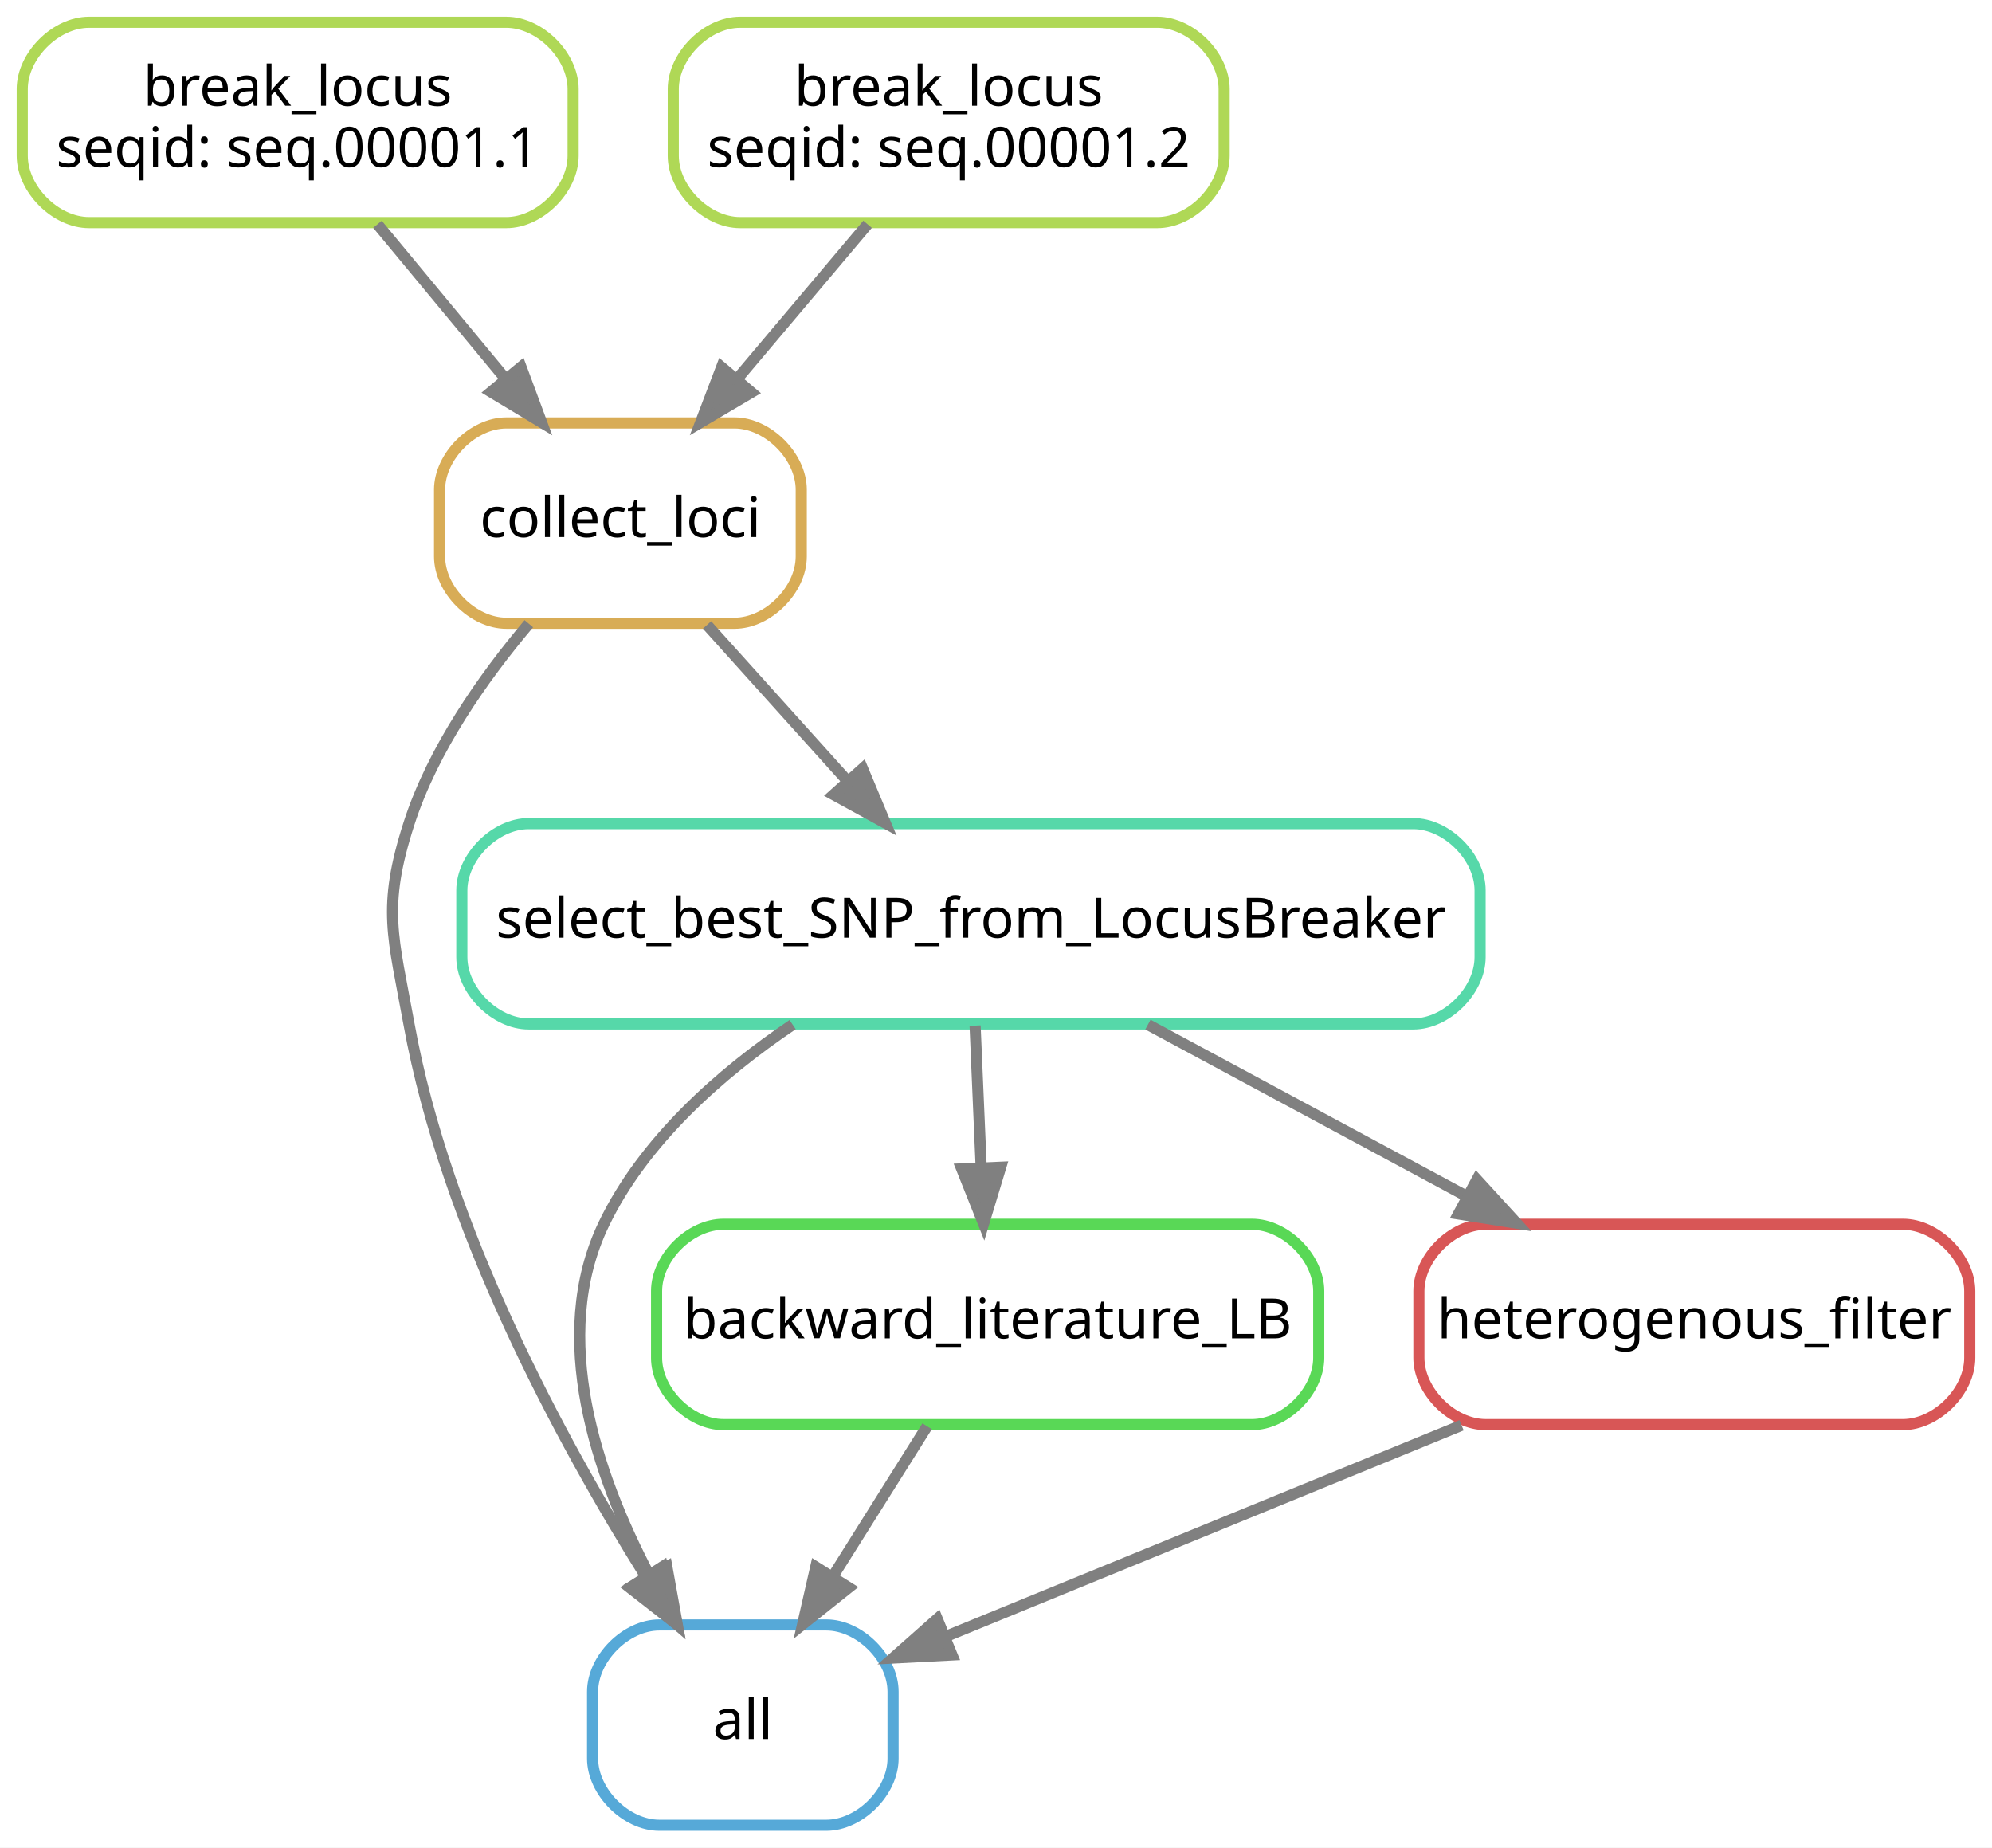
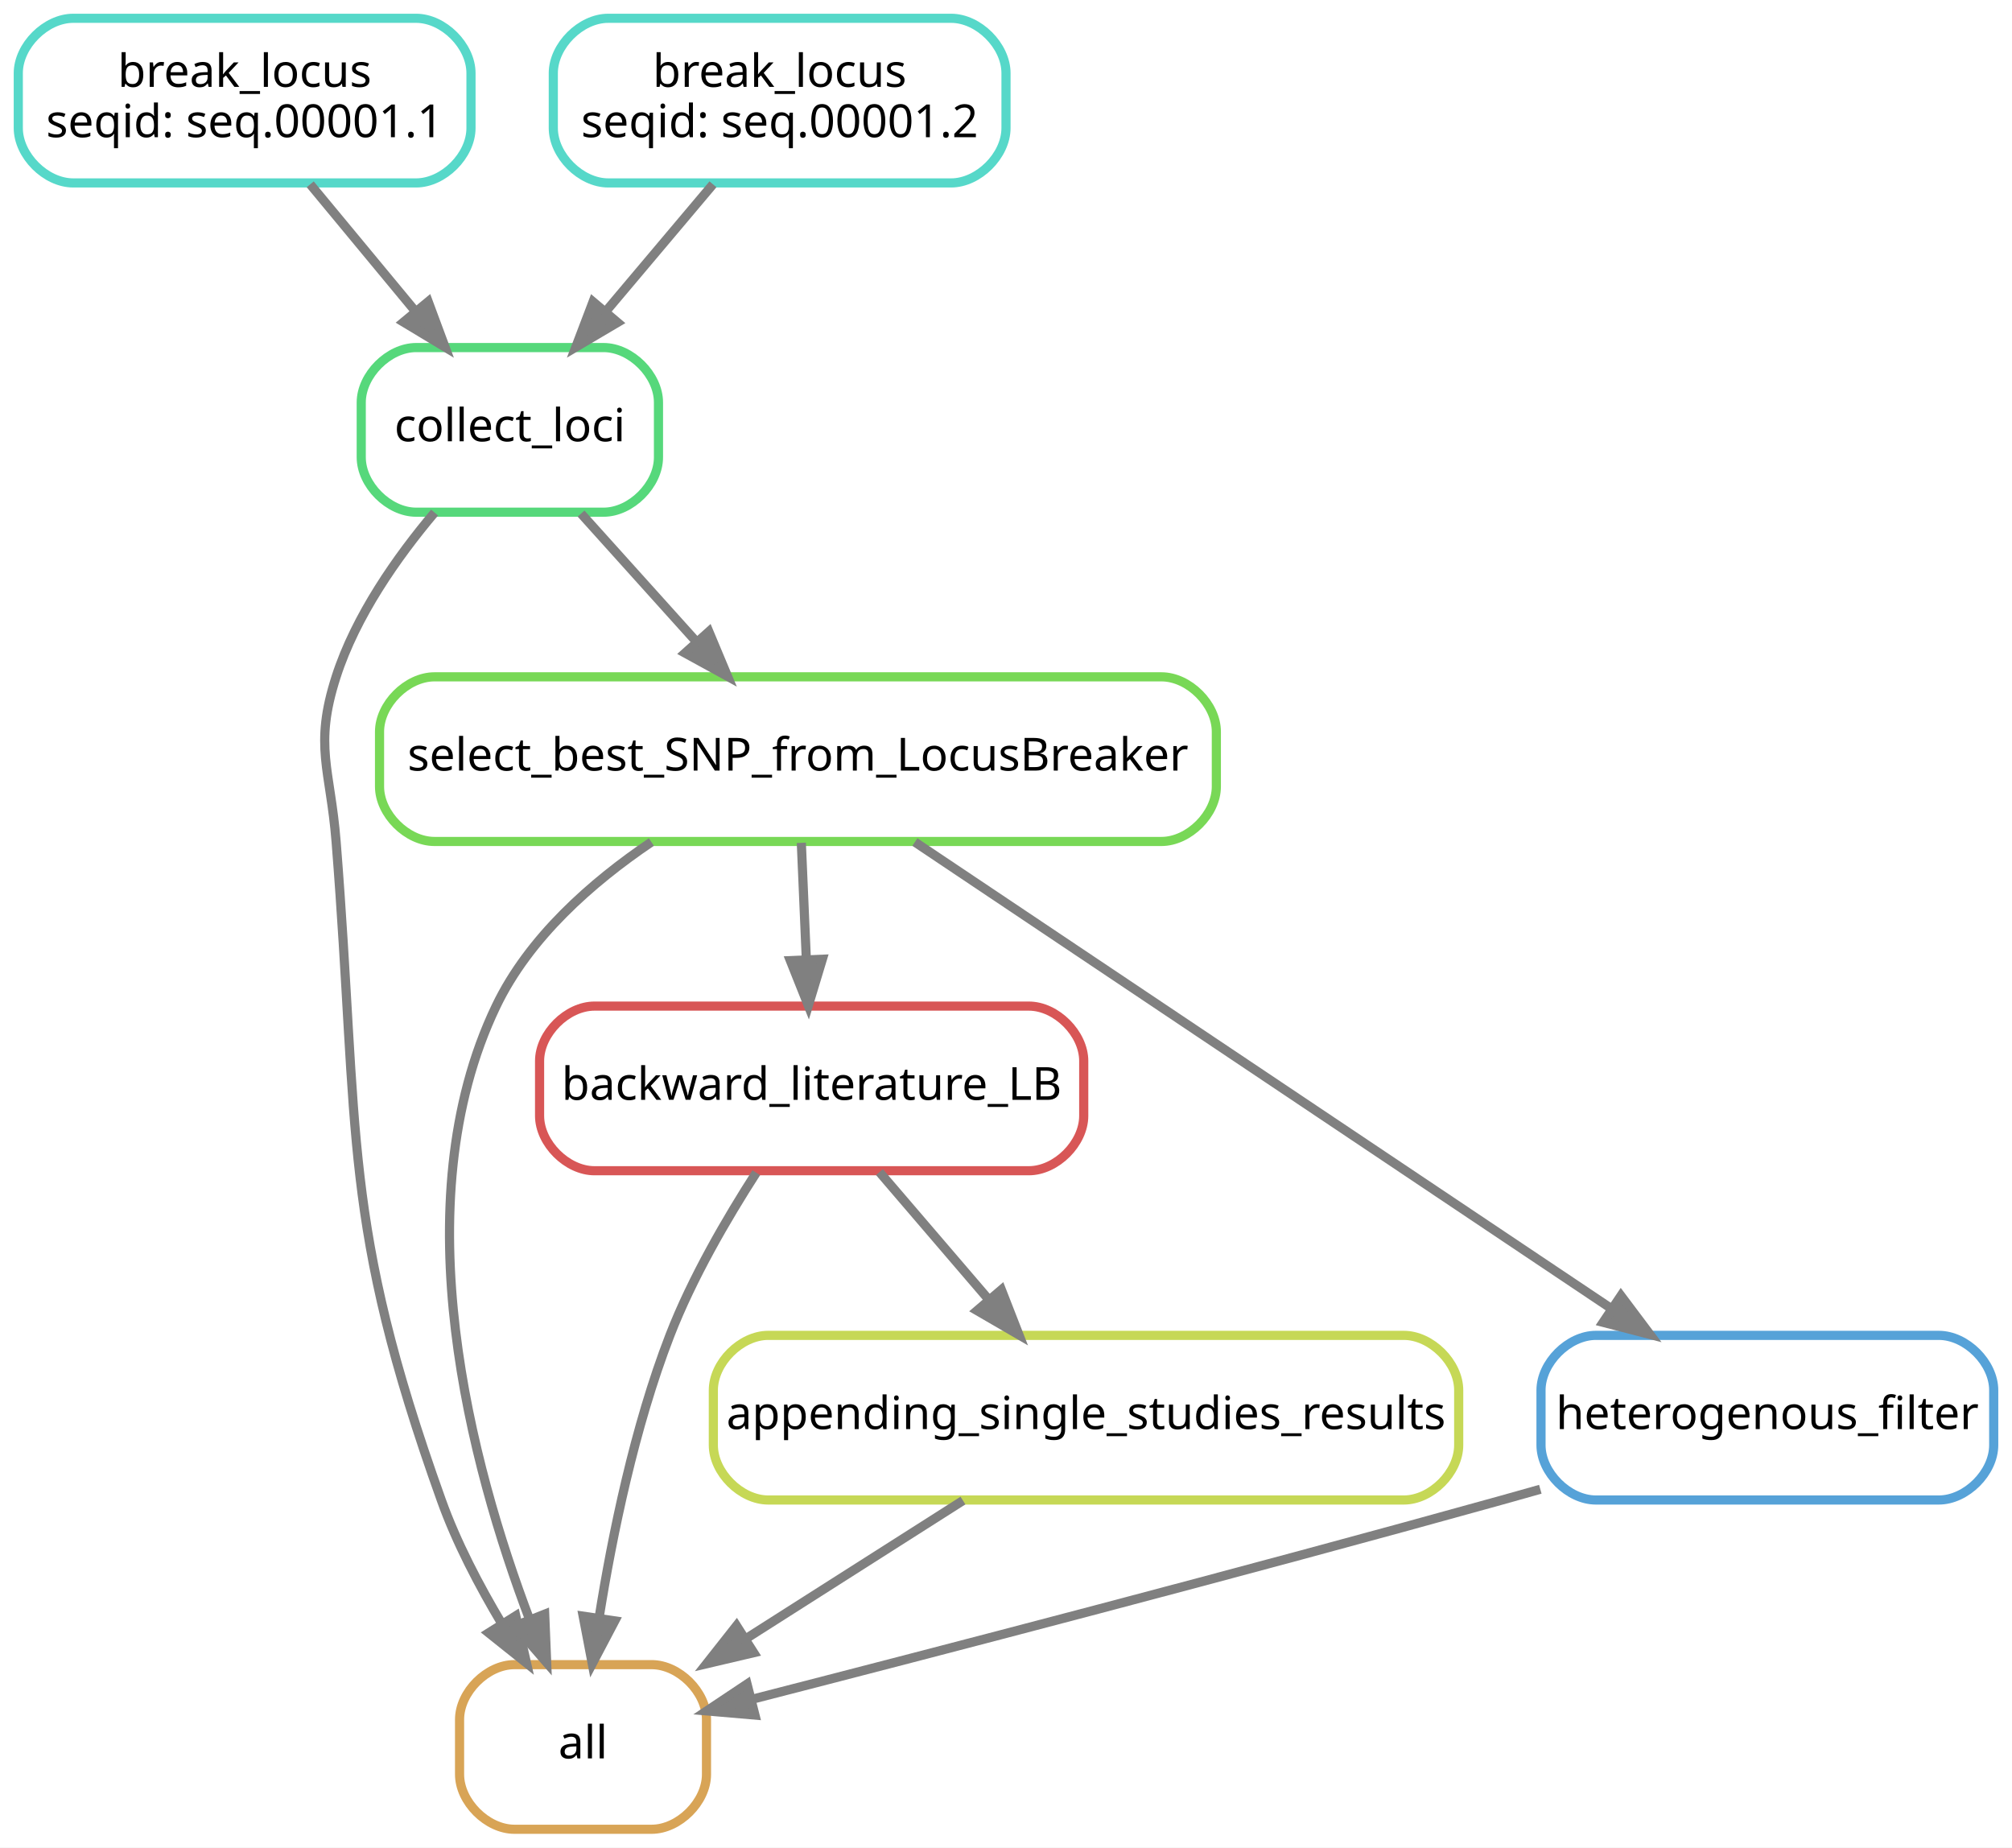
- <svg xmlns="http://www.w3.org/2000/svg" width="358pt" height="332pt" viewBox="0.00 0.00 358.00 332.00">
-   <g id="graph0" class="graph" transform="scale(1 1) rotate(0) translate(4 328)">
-     <polygon fill="white" stroke="transparent" points="-4,4 -4,-328 354,-328 354,4 -4,4" />
+ <svg xmlns="http://www.w3.org/2000/svg" width="440pt" height="404pt" viewBox="0.00 0.00 440.00 404.00">
+   <g id="graph0" class="graph" transform="scale(1 1) rotate(0) translate(4 400)">
+     <polygon fill="white" stroke="transparent" points="-4,4 -4,-400 436,-400 436,4 -4,4" />
    <g id="node1" class="node">
-       <path fill="none" stroke="#56a9d8" stroke-width="2" d="M144.5,-36C144.5,-36 114.5,-36 114.5,-36 108.5,-36 102.5,-30 102.5,-24 102.5,-24 102.5,-12 102.5,-12 102.5,-6 108.5,0 114.5,0 114.5,0 144.5,0 144.5,0 150.5,0 156.5,-6 156.5,-12 156.5,-12 156.5,-24 156.5,-24 156.5,-30 150.5,-36 144.5,-36" />
-       <text text-anchor="middle" x="129.5" y="-15.5" font-family="sans" font-size="10.00">all</text>
+       <path fill="none" stroke="#d8a456" stroke-width="2" d="M138.5,-36C138.5,-36 108.5,-36 108.5,-36 102.5,-36 96.5,-30 96.5,-24 96.5,-24 96.5,-12 96.5,-12 96.5,-6 102.5,0 108.5,0 108.5,0 138.5,0 138.5,0 144.5,0 150.5,-6 150.5,-12 150.5,-12 150.5,-24 150.5,-24 150.5,-30 144.5,-36 138.5,-36" />
+       <text text-anchor="middle" x="123.5" y="-15.5" font-family="sans" font-size="10.00">all</text>
    </g>
    <g id="node2" class="node">
-       <path fill="none" stroke="#d8ac56" stroke-width="2" d="M128,-252C128,-252 87,-252 87,-252 81,-252 75,-246 75,-240 75,-240 75,-228 75,-228 75,-222 81,-216 87,-216 87,-216 128,-216 128,-216 134,-216 140,-222 140,-228 140,-228 140,-240 140,-240 140,-246 134,-252 128,-252" />
-       <text text-anchor="middle" x="107.5" y="-231.5" font-family="sans" font-size="10.00">collect_loci</text>
+       <path fill="none" stroke="#56d87b" stroke-width="2" d="M128,-324C128,-324 87,-324 87,-324 81,-324 75,-318 75,-312 75,-312 75,-300 75,-300 75,-294 81,-288 87,-288 87,-288 128,-288 128,-288 134,-288 140,-294 140,-300 140,-300 140,-312 140,-312 140,-318 134,-324 128,-324" />
+       <text text-anchor="middle" x="107.5" y="-303.5" font-family="sans" font-size="10.00">collect_loci</text>
    </g>
    <g id="edge1" class="edge">
-       <path fill="none" stroke="grey" stroke-width="2" d="M91.04,-215.92C82.85,-206.22 73.8,-193.37 69.5,-180 64.6,-164.77 66.65,-159.74 69.5,-144 76.16,-107.25 96.8,-69.12 112.01,-44.79" />
-       <polygon fill="grey" stroke="grey" stroke-width="2" points="115.09,-46.48 117.54,-36.17 109.19,-42.7 115.09,-46.48" />
+       <path fill="none" stroke="grey" stroke-width="2" d="M91.04,-287.92C82.85,-278.22 73.8,-265.37 69.5,-252 64.6,-236.77 68.23,-231.95 69.5,-216 74.63,-151.39 70.65,-133.02 92.5,-72 95.82,-62.71 100.8,-53.22 105.79,-44.87" />
+       <polygon fill="grey" stroke="grey" stroke-width="2" points="108.79,-46.67 111.14,-36.34 102.86,-42.95 108.79,-46.67" />
    </g>
    <g id="node5" class="node">
-       <path fill="none" stroke="#56d8a9" stroke-width="2" d="M250,-180C250,-180 91,-180 91,-180 85,-180 79,-174 79,-168 79,-168 79,-156 79,-156 79,-150 85,-144 91,-144 91,-144 250,-144 250,-144 256,-144 262,-150 262,-156 262,-156 262,-168 262,-168 262,-174 256,-180 250,-180" />
-       <text text-anchor="middle" x="170.5" y="-159.5" font-family="sans" font-size="10.00">select_best_SNP_from_LocusBreaker</text>
+       <path fill="none" stroke="#78d856" stroke-width="2" d="M250,-252C250,-252 91,-252 91,-252 85,-252 79,-246 79,-240 79,-240 79,-228 79,-228 79,-222 85,-216 91,-216 91,-216 250,-216 250,-216 256,-216 262,-222 262,-228 262,-228 262,-240 262,-240 262,-246 256,-252 250,-252" />
+       <text text-anchor="middle" x="170.5" y="-231.5" font-family="sans" font-size="10.00">select_best_SNP_from_LocusBreaker</text>
+     </g>
+     <g id="edge8" class="edge">
+       <path fill="none" stroke="grey" stroke-width="2" d="M123.07,-287.7C130.7,-279.22 140.02,-268.86 148.38,-259.58" />
+       <polygon fill="grey" stroke="grey" stroke-width="2" points="151.02,-261.88 155.11,-252.1 145.81,-257.2 151.02,-261.88" />
+     </g>
+     <g id="node3" class="node">
+       <path fill="none" stroke="#56d8c9" stroke-width="2" d="M87,-396C87,-396 12,-396 12,-396 6,-396 0,-390 0,-384 0,-384 0,-372 0,-372 0,-366 6,-360 12,-360 12,-360 87,-360 87,-360 93,-360 99,-366 99,-372 99,-372 99,-384 99,-384 99,-390 93,-396 87,-396" />
+       <text text-anchor="middle" x="49.5" y="-381" font-family="sans" font-size="10.00">break_locus</text>
+       <text text-anchor="middle" x="49.5" y="-370" font-family="sans" font-size="10.00">seqid: seq.00001.1</text>
+     </g>
+     <g id="edge6" class="edge">
+       <path fill="none" stroke="grey" stroke-width="2" d="M63.84,-359.7C70.79,-351.3 79.27,-341.07 86.9,-331.86" />
+       <polygon fill="grey" stroke="grey" stroke-width="2" points="89.64,-334.04 93.33,-324.1 84.25,-329.57 89.64,-334.04" />
+     </g>
+     <g id="node4" class="node">
+       <path fill="none" stroke="#56d8c9" stroke-width="2" d="M204,-396C204,-396 129,-396 129,-396 123,-396 117,-390 117,-384 117,-384 117,-372 117,-372 117,-366 123,-360 129,-360 129,-360 204,-360 204,-360 210,-360 216,-366 216,-372 216,-372 216,-384 216,-384 216,-390 210,-396 204,-396" />
+       <text text-anchor="middle" x="166.5" y="-381" font-family="sans" font-size="10.00">break_locus</text>
+       <text text-anchor="middle" x="166.5" y="-370" font-family="sans" font-size="10.00">seqid: seq.00001.2</text>
    </g>
    <g id="edge7" class="edge">
-       <path fill="none" stroke="grey" stroke-width="2" d="M123.07,-215.7C130.7,-207.22 140.02,-196.86 148.38,-187.58" />
-       <polygon fill="grey" stroke="grey" stroke-width="2" points="151.02,-189.88 155.11,-180.1 145.81,-185.2 151.02,-189.88" />
+       <path fill="none" stroke="grey" stroke-width="2" d="M151.92,-359.7C144.84,-351.3 136.22,-341.07 128.45,-331.86" />
+       <polygon fill="grey" stroke="grey" stroke-width="2" points="131.04,-329.49 121.92,-324.1 125.69,-334.01 131.04,-329.49" />
    </g>
-     <g id="node3" class="node">
-       <path fill="none" stroke="#afd856" stroke-width="2" d="M87,-324C87,-324 12,-324 12,-324 6,-324 0,-318 0,-312 0,-312 0,-300 0,-300 0,-294 6,-288 12,-288 12,-288 87,-288 87,-288 93,-288 99,-294 99,-300 99,-300 99,-312 99,-312 99,-318 93,-324 87,-324" />
-       <text text-anchor="middle" x="49.5" y="-309" font-family="sans" font-size="10.00">break_locus</text>
-       <text text-anchor="middle" x="49.5" y="-298" font-family="sans" font-size="10.00">seqid: seq.00001.1</text>
+     <g id="edge2" class="edge">
+       <path fill="none" stroke="grey" stroke-width="2" d="M138.45,-215.88C125.38,-207.05 111.68,-194.97 104.5,-180 83.66,-136.53 99.21,-79.16 111.79,-45.94" />
+       <polygon fill="grey" stroke="grey" stroke-width="2" points="115.12,-47.04 115.55,-36.45 108.61,-44.46 115.12,-47.04" />
+     </g>
+     <g id="node6" class="node">
+       <path fill="none" stroke="#d85656" stroke-width="2" d="M221,-180C221,-180 126,-180 126,-180 120,-180 114,-174 114,-168 114,-168 114,-156 114,-156 114,-150 120,-144 126,-144 126,-144 221,-144 221,-144 227,-144 233,-150 233,-156 233,-156 233,-168 233,-168 233,-174 227,-180 221,-180" />
+       <text text-anchor="middle" x="173.5" y="-159.5" font-family="sans" font-size="10.00">backward_literature_LB</text>
+     </g>
+     <g id="edge9" class="edge">
+       <path fill="none" stroke="grey" stroke-width="2" d="M171.24,-215.7C171.57,-207.98 171.97,-198.71 172.34,-190.11" />
+       <polygon fill="grey" stroke="grey" stroke-width="2" points="175.84,-190.25 172.77,-180.1 168.84,-189.95 175.84,-190.25" />
+     </g>
+     <g id="node8" class="node">
+       <path fill="none" stroke="#56a2d8" stroke-width="2" d="M420,-108C420,-108 345,-108 345,-108 339,-108 333,-102 333,-96 333,-96 333,-84 333,-84 333,-78 339,-72 345,-72 345,-72 420,-72 420,-72 426,-72 432,-78 432,-84 432,-84 432,-96 432,-96 432,-102 426,-108 420,-108" />
+       <text text-anchor="middle" x="382.5" y="-87.5" font-family="sans" font-size="10.00">heterogenous_filter</text>
+     </g>
+     <g id="edge11" class="edge">
+       <path fill="none" stroke="grey" stroke-width="2" d="M196.07,-215.87C234.19,-190.34 305.98,-142.25 348.49,-113.78" />
+       <polygon fill="grey" stroke="grey" stroke-width="2" points="350.48,-116.66 356.84,-108.19 346.58,-110.85 350.48,-116.66" />
+     </g>
+     <g id="edge3" class="edge">
+       <path fill="none" stroke="grey" stroke-width="2" d="M161.39,-143.57C154.94,-133.56 147.35,-120.52 142.5,-108 134.76,-88.02 129.88,-64.23 127.02,-46.28" />
+       <polygon fill="grey" stroke="grey" stroke-width="2" points="130.45,-45.57 125.52,-36.2 123.53,-46.6 130.45,-45.57" />
+     </g>
+     <g id="node7" class="node">
+       <path fill="none" stroke="#c6d856" stroke-width="2" d="M303,-108C303,-108 164,-108 164,-108 158,-108 152,-102 152,-96 152,-96 152,-84 152,-84 152,-78 158,-72 164,-72 164,-72 303,-72 303,-72 309,-72 315,-78 315,-84 315,-84 315,-96 315,-96 315,-102 309,-108 303,-108" />
+       <text text-anchor="middle" x="233.5" y="-87.5" font-family="sans" font-size="10.00">appending_single_studies_results</text>
+     </g>
+     <g id="edge10" class="edge">
+       <path fill="none" stroke="grey" stroke-width="2" d="M188.33,-143.7C195.52,-135.3 204.3,-125.07 212.19,-115.86" />
+       <polygon fill="grey" stroke="grey" stroke-width="2" points="214.99,-117.97 218.84,-108.1 209.67,-113.42 214.99,-117.97" />
+     </g>
+     <g id="edge4" class="edge">
+       <path fill="none" stroke="grey" stroke-width="2" d="M206.59,-71.88C192.34,-62.81 174.65,-51.55 159.26,-41.76" />
+       <polygon fill="grey" stroke="grey" stroke-width="2" points="160.83,-38.61 150.51,-36.19 157.07,-44.51 160.83,-38.61" />
    </g>
    <g id="edge5" class="edge">
-       <path fill="none" stroke="grey" stroke-width="2" d="M63.84,-287.7C70.79,-279.3 79.27,-269.07 86.9,-259.86" />
-       <polygon fill="grey" stroke="grey" stroke-width="2" points="89.64,-262.04 93.33,-252.1 84.25,-257.57 89.64,-262.04" />
-     </g>
-     <g id="node4" class="node">
-       <path fill="none" stroke="#afd856" stroke-width="2" d="M204,-324C204,-324 129,-324 129,-324 123,-324 117,-318 117,-312 117,-312 117,-300 117,-300 117,-294 123,-288 129,-288 129,-288 204,-288 204,-288 210,-288 216,-294 216,-300 216,-300 216,-312 216,-312 216,-318 210,-324 204,-324" />
-       <text text-anchor="middle" x="166.5" y="-309" font-family="sans" font-size="10.00">break_locus</text>
-       <text text-anchor="middle" x="166.5" y="-298" font-family="sans" font-size="10.00">seqid: seq.00001.2</text>
-     </g>
-     <g id="edge6" class="edge">
-       <path fill="none" stroke="grey" stroke-width="2" d="M151.92,-287.7C144.84,-279.3 136.22,-269.07 128.45,-259.86" />
-       <polygon fill="grey" stroke="grey" stroke-width="2" points="131.04,-257.49 121.92,-252.1 125.69,-262.01 131.04,-257.49" />
-     </g>
-     <g id="edge2" class="edge">
-       <path fill="none" stroke="grey" stroke-width="2" d="M138.45,-143.88C125.38,-135.05 111.68,-122.97 104.5,-108 94.81,-87.79 103.13,-63.14 112.7,-44.92" />
-       <polygon fill="grey" stroke="grey" stroke-width="2" points="115.85,-46.45 117.73,-36.03 109.76,-43.01 115.85,-46.45" />
-     </g>
-     <g id="node6" class="node">
-       <path fill="none" stroke="#59d856" stroke-width="2" d="M221,-108C221,-108 126,-108 126,-108 120,-108 114,-102 114,-96 114,-96 114,-84 114,-84 114,-78 120,-72 126,-72 126,-72 221,-72 221,-72 227,-72 233,-78 233,-84 233,-84 233,-96 233,-96 233,-102 227,-108 221,-108" />
-       <text text-anchor="middle" x="173.5" y="-87.5" font-family="sans" font-size="10.00">backward_literature_LB</text>
-     </g>
-     <g id="edge8" class="edge">
-       <path fill="none" stroke="grey" stroke-width="2" d="M171.24,-143.7C171.57,-135.98 171.97,-126.71 172.34,-118.11" />
-       <polygon fill="grey" stroke="grey" stroke-width="2" points="175.84,-118.25 172.77,-108.1 168.84,-117.95 175.84,-118.25" />
-     </g>
-     <g id="node7" class="node">
-       <path fill="none" stroke="#d85656" stroke-width="2" d="M338,-108C338,-108 263,-108 263,-108 257,-108 251,-102 251,-96 251,-96 251,-84 251,-84 251,-78 257,-72 263,-72 263,-72 338,-72 338,-72 344,-72 350,-78 350,-84 350,-84 350,-96 350,-96 350,-102 344,-108 338,-108" />
-       <text text-anchor="middle" x="300.5" y="-87.5" font-family="sans" font-size="10.00">heterogenous_filter</text>
-     </g>
-     <g id="edge9" class="edge">
-       <path fill="none" stroke="grey" stroke-width="2" d="M202.3,-143.88C219.61,-134.55 241.22,-122.92 259.76,-112.94" />
-       <polygon fill="grey" stroke="grey" stroke-width="2" points="261.43,-116.01 268.58,-108.19 258.11,-109.85 261.43,-116.01" />
-     </g>
-     <g id="edge3" class="edge">
-       <path fill="none" stroke="grey" stroke-width="2" d="M162.62,-71.7C157.51,-63.56 151.3,-53.69 145.66,-44.7" />
-       <polygon fill="grey" stroke="grey" stroke-width="2" points="148.54,-42.71 140.25,-36.1 142.61,-46.43 148.54,-42.71" />
-     </g>
-     <g id="edge4" class="edge">
-       <path fill="none" stroke="grey" stroke-width="2" d="M258.67,-71.88C230.31,-60.27 193.2,-45.08 166.03,-33.95" />
-       <polygon fill="grey" stroke="grey" stroke-width="2" points="167.09,-30.61 156.51,-30.06 164.44,-37.08 167.09,-30.61" />
+       <path fill="none" stroke="grey" stroke-width="2" d="M332.85,-74.35C330.03,-73.55 327.23,-72.76 324.5,-72 267.41,-56.11 200.86,-38.8 160.48,-28.43" />
+       <polygon fill="grey" stroke="grey" stroke-width="2" points="161.1,-24.97 150.55,-25.88 159.37,-31.76 161.1,-24.97" />
    </g>
  </g>
</svg>
